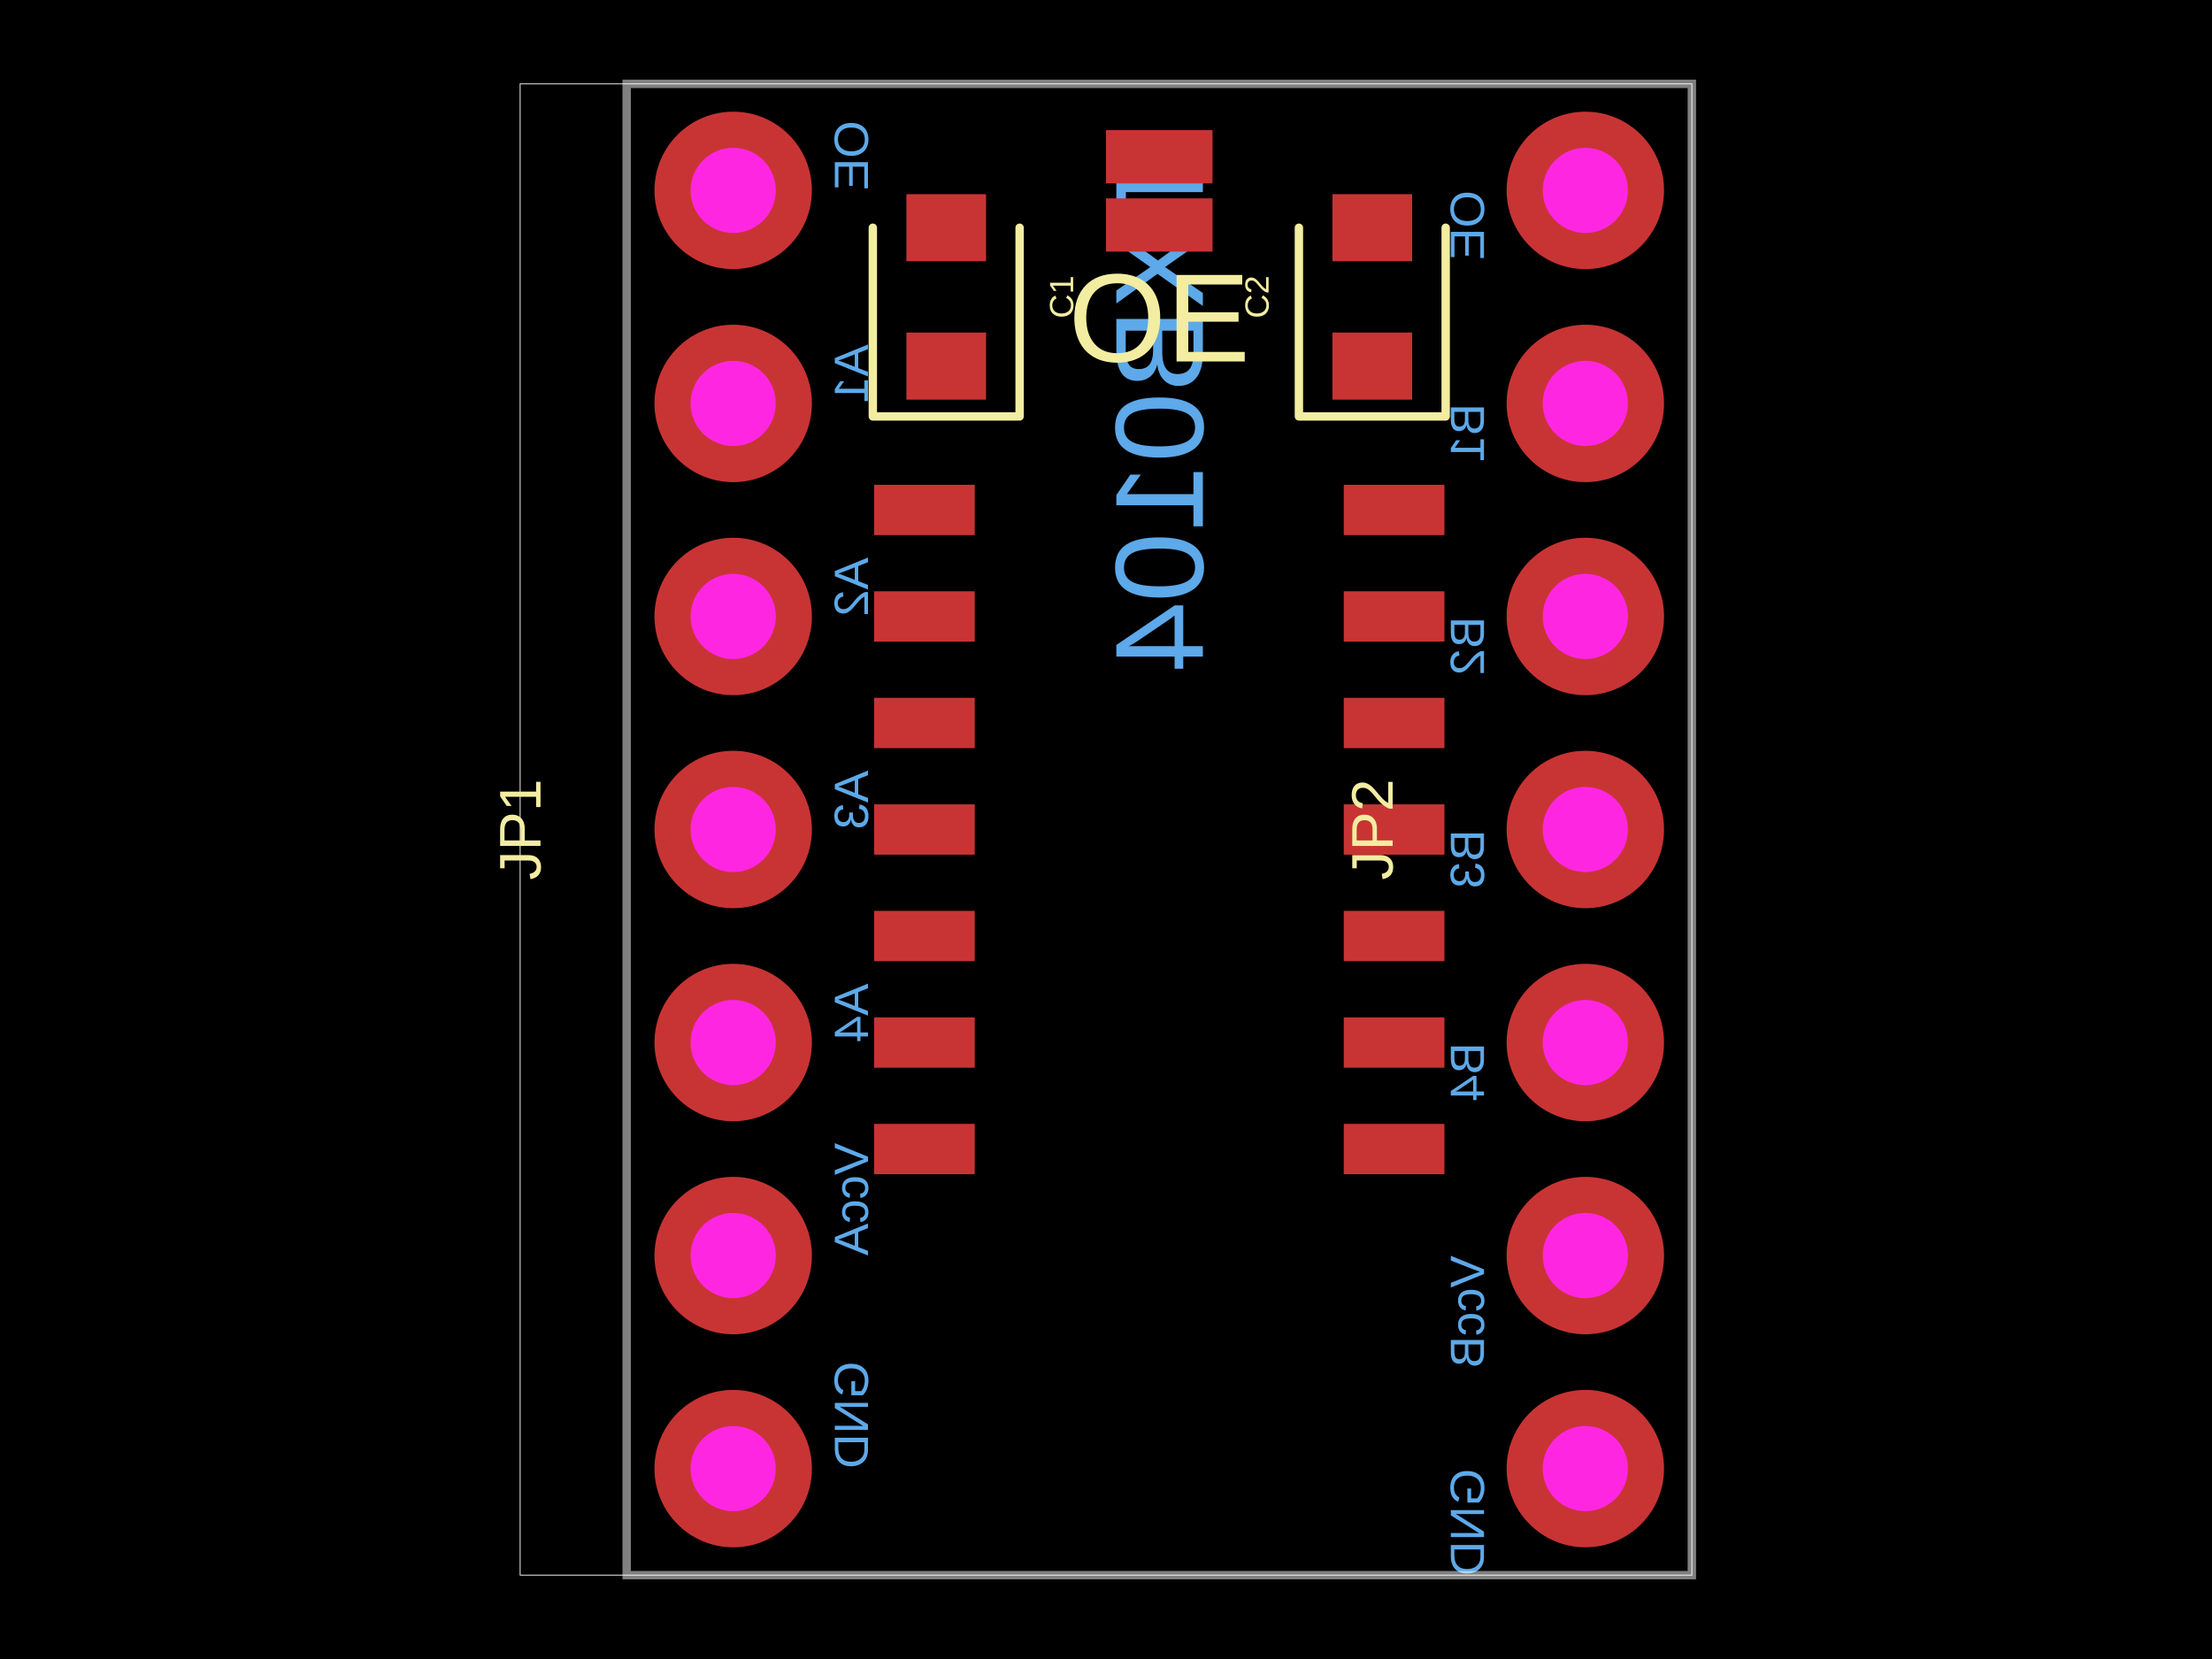
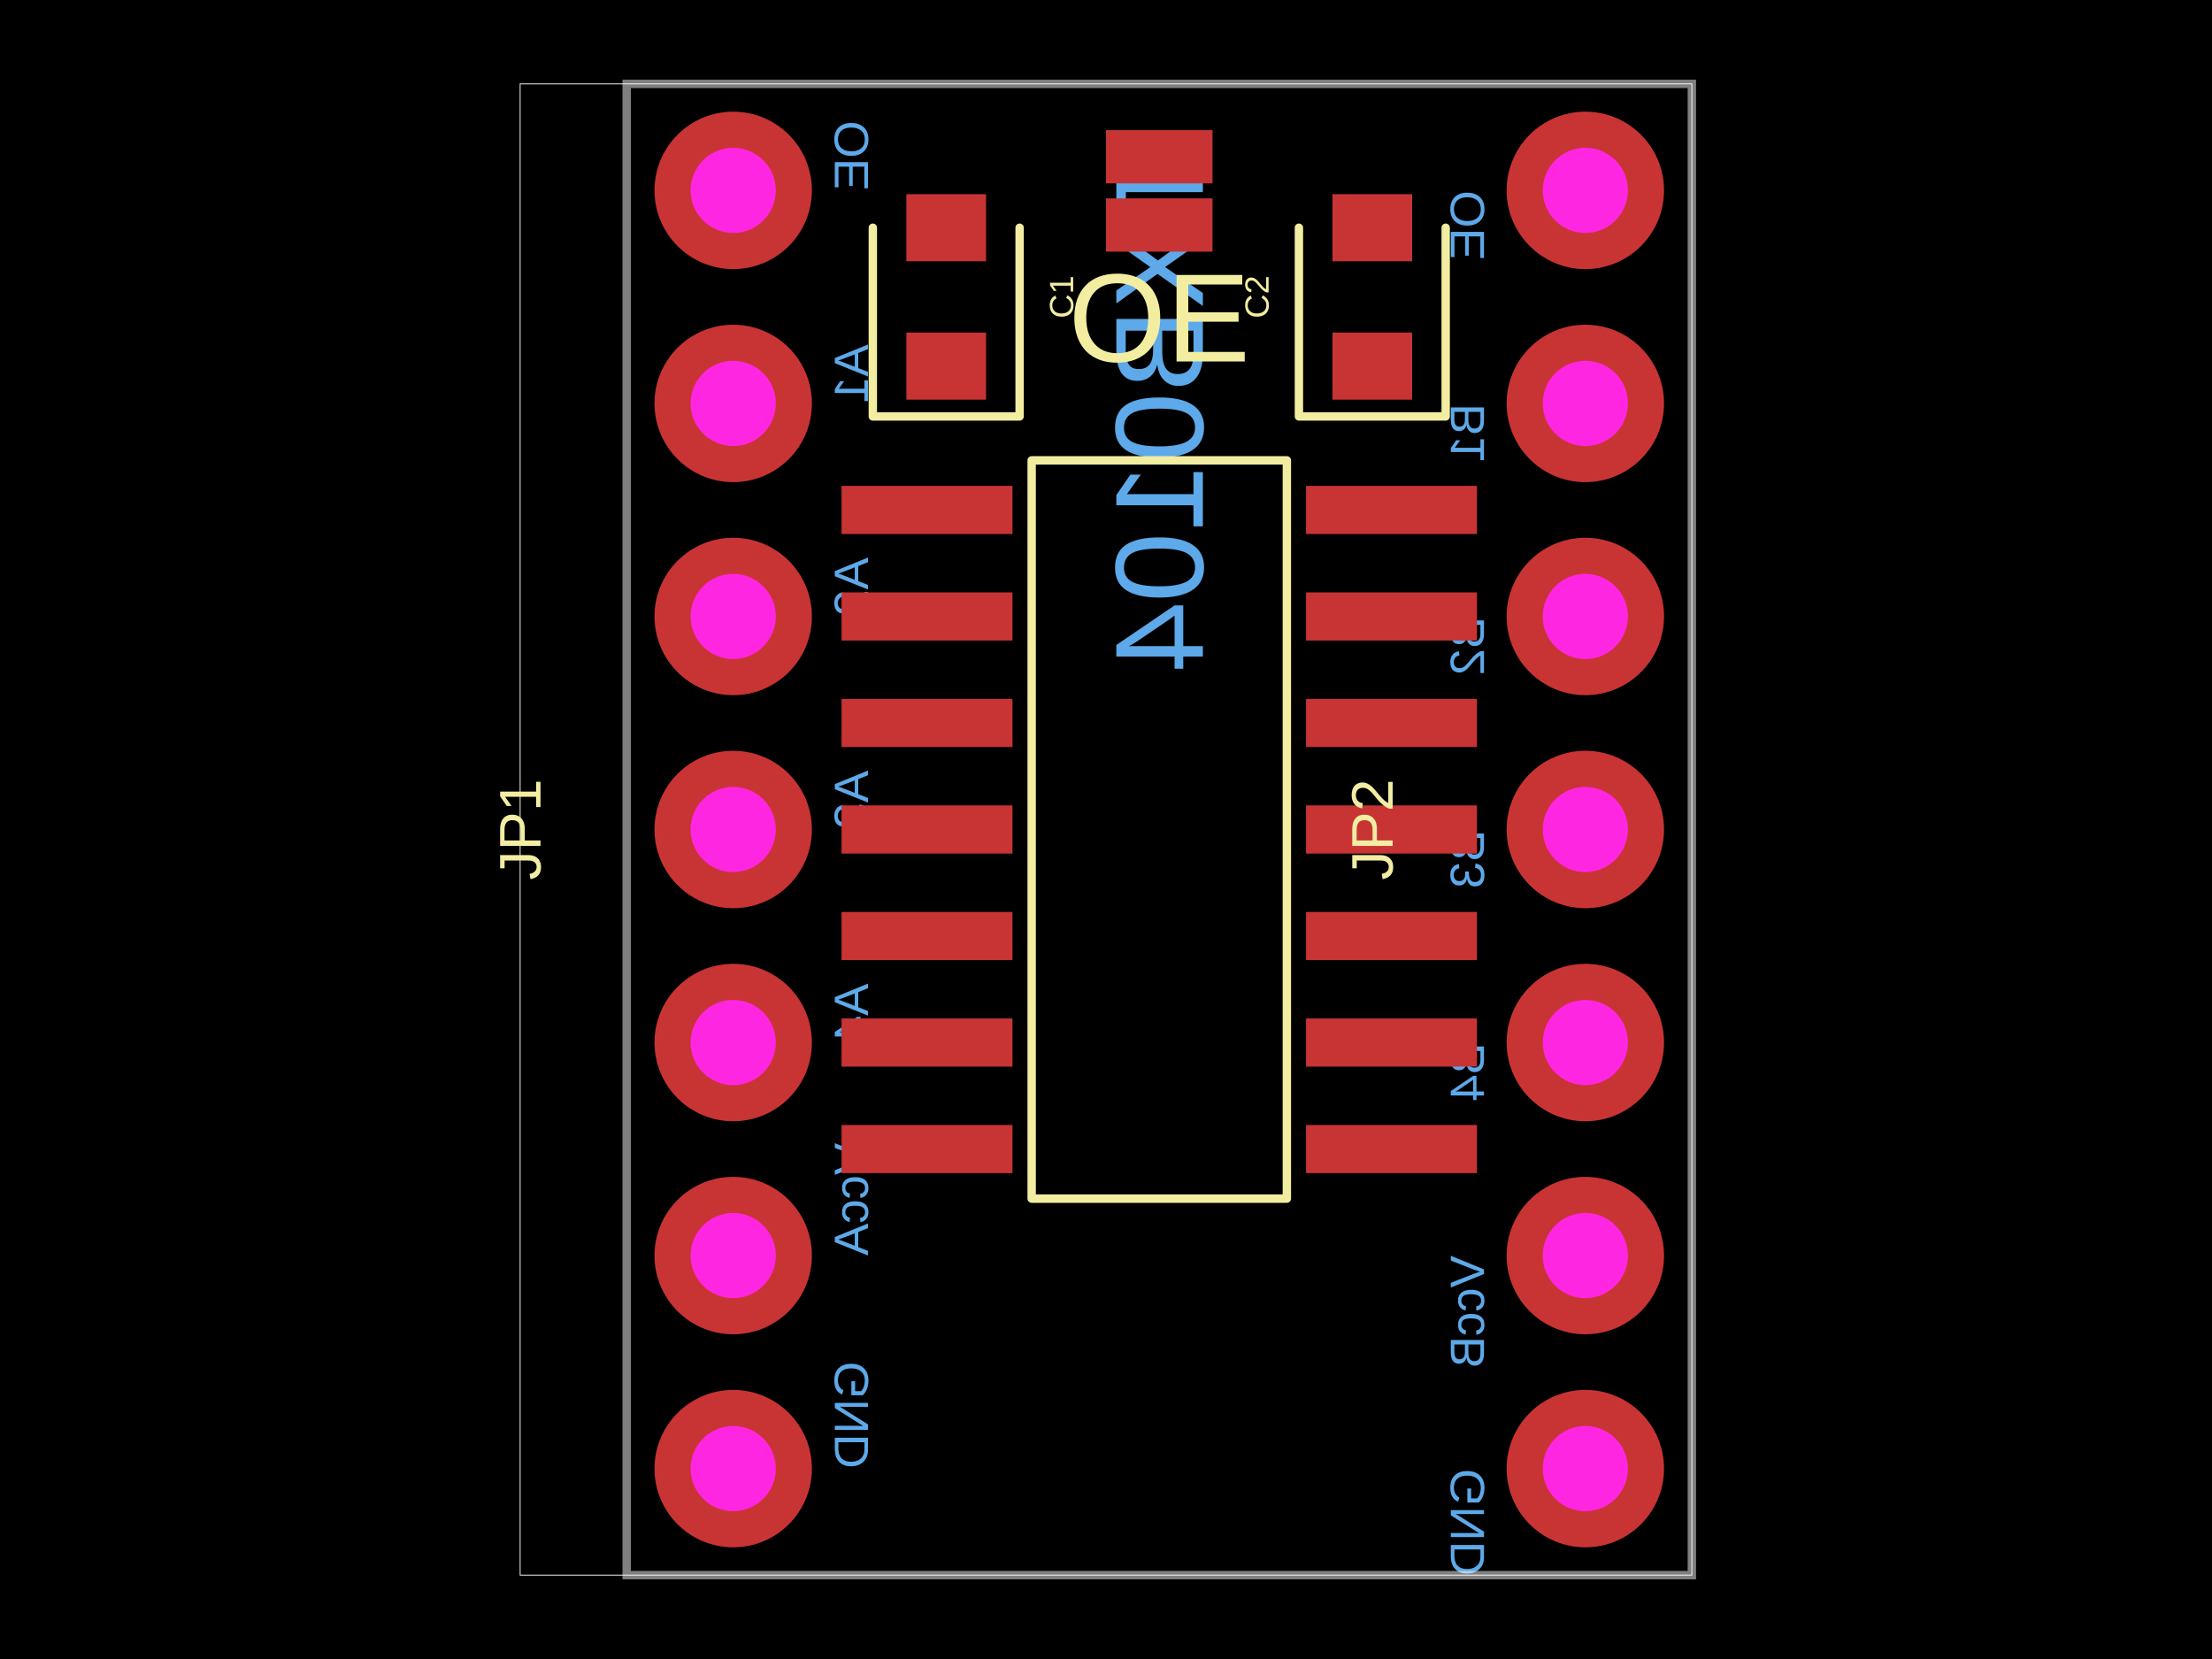
- <svg xmlns="http://www.w3.org/2000/svg" width="800" height="600" data-software-used-string="@tscircuit/core@0.0.783">
+ <svg xmlns="http://www.w3.org/2000/svg" width="800" height="600" data-software-used-string="@tscircuit/core@0.0.862">
  <style />
  <rect class="boundary" x="0" y="0" fill="#000" width="800" height="600" data-type="pcb_background" data-pcb-layer="global" />
  <rect class="pcb-boundary" fill="none" stroke="#fff" stroke-width="0.3" x="188.119" y="30.334" width="423.761" height="539.333" data-type="pcb_boundary" data-pcb-layer="global" />
  <text x="0" y="0" dx="0" dy="0" fill="#5da9e9" font-family="Arial, sans-serif" font-size="45.501" text-anchor="middle" dominant-baseline="central" transform="matrix(-6.123233995736766e-17,1,1,6.123233995736766e-17,419.2619,148.3316)" class="pcb-silkscreen-text pcb-silkscreen-bottom" data-pcb-silkscreen-text-id="null" stroke="none" data-type="pcb_silkscreen_text" data-pcb-layer="bottom">TXB0104</text>
  <text x="0" y="0" dx="0" dy="0" fill="#5da9e9" font-family="Arial, sans-serif" font-size="17.453" text-anchor="end" dominant-baseline="central" transform="matrix(-6.123233995736766e-17,1,1,6.123233995736766e-17,307.8668,531.1426)" class="pcb-silkscreen-text pcb-silkscreen-bottom" data-pcb-silkscreen-text-id="pcb_component_1" stroke="none" data-type="pcb_silkscreen_text" data-pcb-layer="bottom">GND</text>
  <text x="0" y="0" dx="0" dy="0" fill="#5da9e9" font-family="Arial, sans-serif" font-size="17.453" text-anchor="end" dominant-baseline="central" transform="matrix(-6.123233995736766e-17,1,1,6.123233995736766e-17,307.8668,454.095)" class="pcb-silkscreen-text pcb-silkscreen-bottom" data-pcb-silkscreen-text-id="pcb_component_1" stroke="none" data-type="pcb_silkscreen_text" data-pcb-layer="bottom">VccA</text>
  <text x="0" y="0" dx="0" dy="0" fill="#5da9e9" font-family="Arial, sans-serif" font-size="17.453" text-anchor="end" dominant-baseline="central" transform="matrix(-6.123233995736766e-17,1,1,6.123233995736766e-17,307.8668,377.0475)" class="pcb-silkscreen-text pcb-silkscreen-bottom" data-pcb-silkscreen-text-id="pcb_component_1" stroke="none" data-type="pcb_silkscreen_text" data-pcb-layer="bottom">A4</text>
  <text x="0" y="0" dx="0" dy="0" fill="#5da9e9" font-family="Arial, sans-serif" font-size="17.453" text-anchor="end" dominant-baseline="central" transform="matrix(-6.123233995736766e-17,1,1,6.123233995736766e-17,307.8668,300)" class="pcb-silkscreen-text pcb-silkscreen-bottom" data-pcb-silkscreen-text-id="pcb_component_1" stroke="none" data-type="pcb_silkscreen_text" data-pcb-layer="bottom">A3</text>
  <text x="0" y="0" dx="0" dy="0" fill="#5da9e9" font-family="Arial, sans-serif" font-size="17.453" text-anchor="end" dominant-baseline="central" transform="matrix(-6.123233995736766e-17,1,1,6.123233995736766e-17,307.8668,222.9525)" class="pcb-silkscreen-text pcb-silkscreen-bottom" data-pcb-silkscreen-text-id="pcb_component_1" stroke="none" data-type="pcb_silkscreen_text" data-pcb-layer="bottom">A2</text>
  <text x="0" y="0" dx="0" dy="0" fill="#5da9e9" font-family="Arial, sans-serif" font-size="17.453" text-anchor="end" dominant-baseline="central" transform="matrix(-6.123233995736766e-17,1,1,6.123233995736766e-17,307.8668,145.905)" class="pcb-silkscreen-text pcb-silkscreen-bottom" data-pcb-silkscreen-text-id="pcb_component_1" stroke="none" data-type="pcb_silkscreen_text" data-pcb-layer="bottom">A1</text>
  <text x="0" y="0" dx="0" dy="0" fill="#5da9e9" font-family="Arial, sans-serif" font-size="17.453" text-anchor="end" dominant-baseline="central" transform="matrix(-6.123233995736766e-17,1,1,6.123233995736766e-17,307.8668,68.85743)" class="pcb-silkscreen-text pcb-silkscreen-bottom" data-pcb-silkscreen-text-id="pcb_component_1" stroke="none" data-type="pcb_silkscreen_text" data-pcb-layer="bottom">OE</text>
  <text x="0" y="0" dx="0" dy="0" fill="#5da9e9" font-family="Arial, sans-serif" font-size="17.453" text-anchor="start" dominant-baseline="central" transform="matrix(-6.123233995736766e-17,1,1,6.123233995736766e-17,530.657,531.1426)" class="pcb-silkscreen-text pcb-silkscreen-bottom" data-pcb-silkscreen-text-id="pcb_component_3" stroke="none" data-type="pcb_silkscreen_text" data-pcb-layer="bottom">GND</text>
  <text x="0" y="0" dx="0" dy="0" fill="#5da9e9" font-family="Arial, sans-serif" font-size="17.453" text-anchor="start" dominant-baseline="central" transform="matrix(-6.123233995736766e-17,1,1,6.123233995736766e-17,530.657,454.095)" class="pcb-silkscreen-text pcb-silkscreen-bottom" data-pcb-silkscreen-text-id="pcb_component_3" stroke="none" data-type="pcb_silkscreen_text" data-pcb-layer="bottom">VccB</text>
  <text x="0" y="0" dx="0" dy="0" fill="#5da9e9" font-family="Arial, sans-serif" font-size="17.453" text-anchor="start" dominant-baseline="central" transform="matrix(-6.123233995736766e-17,1,1,6.123233995736766e-17,530.657,377.0475)" class="pcb-silkscreen-text pcb-silkscreen-bottom" data-pcb-silkscreen-text-id="pcb_component_3" stroke="none" data-type="pcb_silkscreen_text" data-pcb-layer="bottom">B4</text>
  <text x="0" y="0" dx="0" dy="0" fill="#5da9e9" font-family="Arial, sans-serif" font-size="17.453" text-anchor="start" dominant-baseline="central" transform="matrix(-6.123233995736766e-17,1,1,6.123233995736766e-17,530.657,300)" class="pcb-silkscreen-text pcb-silkscreen-bottom" data-pcb-silkscreen-text-id="pcb_component_3" stroke="none" data-type="pcb_silkscreen_text" data-pcb-layer="bottom">B3</text>
  <text x="0" y="0" dx="0" dy="0" fill="#5da9e9" font-family="Arial, sans-serif" font-size="17.453" text-anchor="start" dominant-baseline="central" transform="matrix(-6.123233995736766e-17,1,1,6.123233995736766e-17,530.657,222.9525)" class="pcb-silkscreen-text pcb-silkscreen-bottom" data-pcb-silkscreen-text-id="pcb_component_3" stroke="none" data-type="pcb_silkscreen_text" data-pcb-layer="bottom">B2</text>
  <text x="0" y="0" dx="0" dy="0" fill="#5da9e9" font-family="Arial, sans-serif" font-size="17.453" text-anchor="start" dominant-baseline="central" transform="matrix(-6.123233995736766e-17,1,1,6.123233995736766e-17,530.657,145.905)" class="pcb-silkscreen-text pcb-silkscreen-bottom" data-pcb-silkscreen-text-id="pcb_component_3" stroke="none" data-type="pcb_silkscreen_text" data-pcb-layer="bottom">B1</text>
  <text x="0" y="0" dx="0" dy="0" fill="#5da9e9" font-family="Arial, sans-serif" font-size="17.453" text-anchor="start" dominant-baseline="central" transform="matrix(-6.123233995736766e-17,1,1,6.123233995736766e-17,530.657,68.85743)" class="pcb-silkscreen-text pcb-silkscreen-bottom" data-pcb-silkscreen-text-id="pcb_component_3" stroke="none" data-type="pcb_silkscreen_text" data-pcb-layer="bottom">OE</text>
  <path class="pcb-board" d="M 226.643 569.666 L 611.881 569.666 L 611.881 30.334 L 226.643 30.334 Z" fill="none" stroke="rgba(255, 255, 255, 0.5)" stroke-width="3.033" data-type="pcb_board" data-pcb-layer="board" />
+   <rect class="pcb-pad" fill="rgb(200, 52, 52)" x="304.355" y="175.723" width="61.82" height="17.411" data-type="pcb_smtpad" data-pcb-layer="top" />
+   <rect class="pcb-pad" fill="rgb(200, 52, 52)" x="304.355" y="214.247" width="61.82" height="17.411" data-type="pcb_smtpad" data-pcb-layer="top" />
+   <rect class="pcb-pad" fill="rgb(200, 52, 52)" x="304.355" y="252.771" width="61.82" height="17.411" data-type="pcb_smtpad" data-pcb-layer="top" />
+   <rect class="pcb-pad" fill="rgb(200, 52, 52)" x="304.355" y="291.294" width="61.82" height="17.411" data-type="pcb_smtpad" data-pcb-layer="top" />
+   <rect class="pcb-pad" fill="rgb(200, 52, 52)" x="304.355" y="329.818" width="61.82" height="17.411" data-type="pcb_smtpad" data-pcb-layer="top" />
+   <rect class="pcb-pad" fill="rgb(200, 52, 52)" x="304.355" y="368.342" width="61.82" height="17.411" data-type="pcb_smtpad" data-pcb-layer="top" />
+   <rect class="pcb-pad" fill="rgb(200, 52, 52)" x="304.355" y="406.866" width="61.82" height="17.411" data-type="pcb_smtpad" data-pcb-layer="top" />
+   <rect class="pcb-pad" fill="rgb(200, 52, 52)" x="472.349" y="175.723" width="61.82" height="17.411" data-type="pcb_smtpad" data-pcb-layer="top" />
+   <rect class="pcb-pad" fill="rgb(200, 52, 52)" x="472.349" y="214.247" width="61.82" height="17.411" data-type="pcb_smtpad" data-pcb-layer="top" />
+   <rect class="pcb-pad" fill="rgb(200, 52, 52)" x="472.349" y="252.771" width="61.82" height="17.411" data-type="pcb_smtpad" data-pcb-layer="top" />
+   <rect class="pcb-pad" fill="rgb(200, 52, 52)" x="472.349" y="291.294" width="61.82" height="17.411" data-type="pcb_smtpad" data-pcb-layer="top" />
+   <rect class="pcb-pad" fill="rgb(200, 52, 52)" x="472.349" y="329.818" width="61.82" height="17.411" data-type="pcb_smtpad" data-pcb-layer="top" />
+   <rect class="pcb-pad" fill="rgb(200, 52, 52)" x="472.349" y="368.342" width="61.82" height="17.411" data-type="pcb_smtpad" data-pcb-layer="top" />
+   <rect class="pcb-pad" fill="rgb(200, 52, 52)" x="472.349" y="406.866" width="61.82" height="17.411" data-type="pcb_smtpad" data-pcb-layer="top" />
+   <rect class="pcb-pad" fill="rgb(200, 52, 52)" x="400" y="47.066" width="38.524" height="19.262" data-type="pcb_smtpad" data-pcb-layer="top" />
+   <rect class="pcb-pad" fill="rgb(200, 52, 52)" x="400" y="71.745" width="38.524" height="19.262" data-type="pcb_smtpad" data-pcb-layer="top" />
+   <rect class="pcb-pad" fill="rgb(200, 52, 52)" x="327.806" y="120.273" width="28.817" height="24.267" data-type="pcb_smtpad" data-pcb-layer="top" />
+   <rect class="pcb-pad" fill="rgb(200, 52, 52)" x="327.806" y="70.222" width="28.817" height="24.267" data-type="pcb_smtpad" data-pcb-layer="top" />
+   <rect class="pcb-pad" fill="rgb(200, 52, 52)" x="481.901" y="120.273" width="28.817" height="24.267" data-type="pcb_smtpad" data-pcb-layer="top" />
+   <rect class="pcb-pad" fill="rgb(200, 52, 52)" x="481.901" y="70.222" width="28.817" height="24.267" data-type="pcb_smtpad" data-pcb-layer="top" />
+   <text x="0" y="0" dx="0" dy="0" fill="#f2eda1" font-family="Arial, sans-serif" font-size="45.501" text-anchor="middle" dominant-baseline="central" transform="matrix(1,0,0,1,419.2619,114.9646)" class="pcb-silkscreen-text pcb-silkscreen-top" data-pcb-silkscreen-text-id="null" stroke="none" data-type="pcb_silkscreen_text" data-pcb-layer="top">OE</text>
+   <path class="pcb-silkscreen pcb-silkscreen-top" d="M 373.113 166.495 L 465.413 166.495 L 465.413 433.505 L 373.113 433.505 L 373.113 166.495 Z" fill="none" stroke="#f2eda1" stroke-width="3.033" stroke-linecap="round" stroke-linejoin="round" data-pcb-component-id="pcb_component_0" data-pcb-silkscreen-path-id="pcb_silkscreen_path_0" data-type="pcb_silkscreen_path" data-pcb-layer="top" />
+   <text x="0" y="0" dx="0" dy="0" fill="#f2eda1" font-family="Arial, sans-serif" font-size="21.234" text-anchor="middle" dominant-baseline="central" transform="matrix(6.123233995736766e-17,-1,1,6.123233995736766e-17,188.1193,300)" class="pcb-silkscreen-text pcb-silkscreen-top" data-pcb-silkscreen-text-id="pcb_component_1" stroke="none" data-type="pcb_silkscreen_text" data-pcb-layer="top">JP1</text>
+   <text x="0" y="0" dx="0" dy="0" fill="#f2eda1" font-family="Arial, sans-serif" font-size="21.234" text-anchor="middle" dominant-baseline="central" transform="matrix(6.123233995736766e-17,-1,1,6.123233995736766e-17,496.3094,300)" class="pcb-silkscreen-text pcb-silkscreen-top" data-pcb-silkscreen-text-id="pcb_component_3" stroke="none" data-type="pcb_silkscreen_text" data-pcb-layer="top">JP2</text>
+   <path class="pcb-silkscreen pcb-silkscreen-top" d="M 315.672 82.356 L 315.672 150.607 L 368.756 150.607 L 368.756 82.356" fill="none" stroke="#f2eda1" stroke-width="3.033" stroke-linecap="round" stroke-linejoin="round" data-pcb-component-id="pcb_component_4" data-pcb-silkscreen-path-id="pcb_silkscreen_path_1" data-type="pcb_silkscreen_path" data-pcb-layer="top" />
+   <text x="0" y="0" dx="0" dy="0" fill="#f2eda1" font-family="Arial, sans-serif" font-size="12.133" text-anchor="middle" dominant-baseline="central" transform="matrix(6.123233995736766e-17,-1,1,6.123233995736766e-17,383.9232,107.3812)" class="pcb-silkscreen-text pcb-silkscreen-top" data-pcb-silkscreen-text-id="pcb_component_4" stroke="none" data-type="pcb_silkscreen_text" data-pcb-layer="top">C1</text>
+   <path class="pcb-silkscreen pcb-silkscreen-top" d="M 469.767 82.356 L 469.767 150.607 L 522.851 150.607 L 522.851 82.356" fill="none" stroke="#f2eda1" stroke-width="3.033" stroke-linecap="round" stroke-linejoin="round" data-pcb-component-id="pcb_component_5" data-pcb-silkscreen-path-id="pcb_silkscreen_path_2" data-type="pcb_silkscreen_path" data-pcb-layer="top" />
+   <text x="0" y="0" dx="0" dy="0" fill="#f2eda1" font-family="Arial, sans-serif" font-size="12.133" text-anchor="middle" dominant-baseline="central" transform="matrix(6.123233995736766e-17,-1,1,6.123233995736766e-17,454.6006,107.3812)" class="pcb-silkscreen-text pcb-silkscreen-top" data-pcb-silkscreen-text-id="pcb_component_5" stroke="none" data-type="pcb_silkscreen_text" data-pcb-layer="top">C2</text>
  <g data-type="pcb_plated_hole" data-pcb-layer="through">
    <circle class="pcb-hole-outer" fill="rgb(200, 52, 52)" cx="265.167" cy="531.143" r="28.467" data-type="pcb_plated_hole" data-pcb-layer="top" />
    <circle class="pcb-hole-inner" fill="#FF26E2" cx="265.167" cy="531.143" r="15.41" data-type="pcb_plated_hole_drill" data-pcb-layer="drill" />
  </g>
  <g data-type="pcb_plated_hole" data-pcb-layer="through">
    <circle class="pcb-hole-outer" fill="rgb(200, 52, 52)" cx="265.167" cy="454.095" r="28.467" data-type="pcb_plated_hole" data-pcb-layer="top" />
    <circle class="pcb-hole-inner" fill="#FF26E2" cx="265.167" cy="454.095" r="15.41" data-type="pcb_plated_hole_drill" data-pcb-layer="drill" />
  </g>
  <g data-type="pcb_plated_hole" data-pcb-layer="through">
    <circle class="pcb-hole-outer" fill="rgb(200, 52, 52)" cx="265.167" cy="377.048" r="28.467" data-type="pcb_plated_hole" data-pcb-layer="top" />
    <circle class="pcb-hole-inner" fill="#FF26E2" cx="265.167" cy="377.048" r="15.41" data-type="pcb_plated_hole_drill" data-pcb-layer="drill" />
  </g>
  <g data-type="pcb_plated_hole" data-pcb-layer="through">
    <circle class="pcb-hole-outer" fill="rgb(200, 52, 52)" cx="265.167" cy="300" r="28.467" data-type="pcb_plated_hole" data-pcb-layer="top" />
    <circle class="pcb-hole-inner" fill="#FF26E2" cx="265.167" cy="300" r="15.41" data-type="pcb_plated_hole_drill" data-pcb-layer="drill" />
  </g>
  <g data-type="pcb_plated_hole" data-pcb-layer="through">
    <circle class="pcb-hole-outer" fill="rgb(200, 52, 52)" cx="265.167" cy="222.952" r="28.467" data-type="pcb_plated_hole" data-pcb-layer="top" />
    <circle class="pcb-hole-inner" fill="#FF26E2" cx="265.167" cy="222.952" r="15.41" data-type="pcb_plated_hole_drill" data-pcb-layer="drill" />
  </g>
  <g data-type="pcb_plated_hole" data-pcb-layer="through">
    <circle class="pcb-hole-outer" fill="rgb(200, 52, 52)" cx="265.167" cy="145.905" r="28.467" data-type="pcb_plated_hole" data-pcb-layer="top" />
    <circle class="pcb-hole-inner" fill="#FF26E2" cx="265.167" cy="145.905" r="15.41" data-type="pcb_plated_hole_drill" data-pcb-layer="drill" />
  </g>
  <g data-type="pcb_plated_hole" data-pcb-layer="through">
    <circle class="pcb-hole-outer" fill="rgb(200, 52, 52)" cx="265.167" cy="68.857" r="28.467" data-type="pcb_plated_hole" data-pcb-layer="top" />
    <circle class="pcb-hole-inner" fill="#FF26E2" cx="265.167" cy="68.857" r="15.41" data-type="pcb_plated_hole_drill" data-pcb-layer="drill" />
  </g>
  <g data-type="pcb_plated_hole" data-pcb-layer="through">
    <circle class="pcb-hole-outer" fill="rgb(200, 52, 52)" cx="573.357" cy="531.143" r="28.467" data-type="pcb_plated_hole" data-pcb-layer="top" />
    <circle class="pcb-hole-inner" fill="#FF26E2" cx="573.357" cy="531.143" r="15.41" data-type="pcb_plated_hole_drill" data-pcb-layer="drill" />
  </g>
  <g data-type="pcb_plated_hole" data-pcb-layer="through">
    <circle class="pcb-hole-outer" fill="rgb(200, 52, 52)" cx="573.357" cy="454.095" r="28.467" data-type="pcb_plated_hole" data-pcb-layer="top" />
    <circle class="pcb-hole-inner" fill="#FF26E2" cx="573.357" cy="454.095" r="15.41" data-type="pcb_plated_hole_drill" data-pcb-layer="drill" />
  </g>
  <g data-type="pcb_plated_hole" data-pcb-layer="through">
    <circle class="pcb-hole-outer" fill="rgb(200, 52, 52)" cx="573.357" cy="377.048" r="28.467" data-type="pcb_plated_hole" data-pcb-layer="top" />
    <circle class="pcb-hole-inner" fill="#FF26E2" cx="573.357" cy="377.048" r="15.41" data-type="pcb_plated_hole_drill" data-pcb-layer="drill" />
  </g>
  <g data-type="pcb_plated_hole" data-pcb-layer="through">
    <circle class="pcb-hole-outer" fill="rgb(200, 52, 52)" cx="573.357" cy="300" r="28.467" data-type="pcb_plated_hole" data-pcb-layer="top" />
    <circle class="pcb-hole-inner" fill="#FF26E2" cx="573.357" cy="300" r="15.41" data-type="pcb_plated_hole_drill" data-pcb-layer="drill" />
  </g>
  <g data-type="pcb_plated_hole" data-pcb-layer="through">
    <circle class="pcb-hole-outer" fill="rgb(200, 52, 52)" cx="573.357" cy="222.952" r="28.467" data-type="pcb_plated_hole" data-pcb-layer="top" />
    <circle class="pcb-hole-inner" fill="#FF26E2" cx="573.357" cy="222.952" r="15.41" data-type="pcb_plated_hole_drill" data-pcb-layer="drill" />
  </g>
  <g data-type="pcb_plated_hole" data-pcb-layer="through">
    <circle class="pcb-hole-outer" fill="rgb(200, 52, 52)" cx="573.357" cy="145.905" r="28.467" data-type="pcb_plated_hole" data-pcb-layer="top" />
    <circle class="pcb-hole-inner" fill="#FF26E2" cx="573.357" cy="145.905" r="15.41" data-type="pcb_plated_hole_drill" data-pcb-layer="drill" />
  </g>
  <g data-type="pcb_plated_hole" data-pcb-layer="through">
    <circle class="pcb-hole-outer" fill="rgb(200, 52, 52)" cx="573.357" cy="68.857" r="28.467" data-type="pcb_plated_hole" data-pcb-layer="top" />
    <circle class="pcb-hole-inner" fill="#FF26E2" cx="573.357" cy="68.857" r="15.41" data-type="pcb_plated_hole_drill" data-pcb-layer="drill" />
  </g>
-   <rect class="pcb-pad" fill="rgb(200, 52, 52)" x="316.127" y="175.329" width="36.4" height="18.2" data-type="pcb_smtpad" data-pcb-layer="top" />
-   <rect class="pcb-pad" fill="rgb(200, 52, 52)" x="316.127" y="213.852" width="36.4" height="18.2" data-type="pcb_smtpad" data-pcb-layer="top" />
-   <rect class="pcb-pad" fill="rgb(200, 52, 52)" x="316.127" y="252.376" width="36.4" height="18.2" data-type="pcb_smtpad" data-pcb-layer="top" />
-   <rect class="pcb-pad" fill="rgb(200, 52, 52)" x="316.127" y="290.9" width="36.4" height="18.2" data-type="pcb_smtpad" data-pcb-layer="top" />
-   <rect class="pcb-pad" fill="rgb(200, 52, 52)" x="316.127" y="329.424" width="36.4" height="18.2" data-type="pcb_smtpad" data-pcb-layer="top" />
-   <rect class="pcb-pad" fill="rgb(200, 52, 52)" x="316.127" y="367.947" width="36.4" height="18.2" data-type="pcb_smtpad" data-pcb-layer="top" />
-   <rect class="pcb-pad" fill="rgb(200, 52, 52)" x="316.127" y="406.471" width="36.4" height="18.2" data-type="pcb_smtpad" data-pcb-layer="top" />
-   <rect class="pcb-pad" fill="rgb(200, 52, 52)" x="485.996" y="406.471" width="36.4" height="18.2" data-type="pcb_smtpad" data-pcb-layer="top" />
-   <rect class="pcb-pad" fill="rgb(200, 52, 52)" x="485.996" y="367.947" width="36.4" height="18.2" data-type="pcb_smtpad" data-pcb-layer="top" />
-   <rect class="pcb-pad" fill="rgb(200, 52, 52)" x="485.996" y="329.424" width="36.4" height="18.2" data-type="pcb_smtpad" data-pcb-layer="top" />
-   <rect class="pcb-pad" fill="rgb(200, 52, 52)" x="485.996" y="290.9" width="36.4" height="18.2" data-type="pcb_smtpad" data-pcb-layer="top" />
-   <rect class="pcb-pad" fill="rgb(200, 52, 52)" x="485.996" y="252.376" width="36.4" height="18.2" data-type="pcb_smtpad" data-pcb-layer="top" />
-   <rect class="pcb-pad" fill="rgb(200, 52, 52)" x="485.996" y="213.852" width="36.4" height="18.2" data-type="pcb_smtpad" data-pcb-layer="top" />
-   <rect class="pcb-pad" fill="rgb(200, 52, 52)" x="485.996" y="175.329" width="36.4" height="18.2" data-type="pcb_smtpad" data-pcb-layer="top" />
-   <rect class="pcb-pad" fill="rgb(200, 52, 52)" x="400" y="47.066" width="38.524" height="19.262" data-type="pcb_smtpad" data-pcb-layer="top" />
-   <rect class="pcb-pad" fill="rgb(200, 52, 52)" x="400" y="71.745" width="38.524" height="19.262" data-type="pcb_smtpad" data-pcb-layer="top" />
-   <rect class="pcb-pad" fill="rgb(200, 52, 52)" x="327.806" y="120.273" width="28.817" height="24.267" data-type="pcb_smtpad" data-pcb-layer="top" />
-   <rect class="pcb-pad" fill="rgb(200, 52, 52)" x="327.806" y="70.222" width="28.817" height="24.267" data-type="pcb_smtpad" data-pcb-layer="top" />
-   <rect class="pcb-pad" fill="rgb(200, 52, 52)" x="481.901" y="120.273" width="28.817" height="24.267" data-type="pcb_smtpad" data-pcb-layer="top" />
-   <rect class="pcb-pad" fill="rgb(200, 52, 52)" x="481.901" y="70.222" width="28.817" height="24.267" data-type="pcb_smtpad" data-pcb-layer="top" />
-   <text x="0" y="0" dx="0" dy="0" fill="#f2eda1" font-family="Arial, sans-serif" font-size="45.501" text-anchor="middle" dominant-baseline="central" transform="matrix(1,0,0,1,419.2619,114.9646)" class="pcb-silkscreen-text pcb-silkscreen-top" data-pcb-silkscreen-text-id="null" stroke="none" data-type="pcb_silkscreen_text" data-pcb-layer="top">OE</text>
-   <text x="0" y="0" dx="0" dy="0" fill="#f2eda1" font-family="Arial, sans-serif" font-size="21.234" text-anchor="middle" dominant-baseline="central" transform="matrix(6.123233995736766e-17,-1,1,6.123233995736766e-17,188.1193,300)" class="pcb-silkscreen-text pcb-silkscreen-top" data-pcb-silkscreen-text-id="pcb_component_1" stroke="none" data-type="pcb_silkscreen_text" data-pcb-layer="top">JP1</text>
-   <text x="0" y="0" dx="0" dy="0" fill="#f2eda1" font-family="Arial, sans-serif" font-size="21.234" text-anchor="middle" dominant-baseline="central" transform="matrix(6.123233995736766e-17,-1,1,6.123233995736766e-17,496.3094,300)" class="pcb-silkscreen-text pcb-silkscreen-top" data-pcb-silkscreen-text-id="pcb_component_3" stroke="none" data-type="pcb_silkscreen_text" data-pcb-layer="top">JP2</text>
-   <path class="pcb-silkscreen pcb-silkscreen-top" d="M 315.672 82.356 L 315.672 150.607 L 368.756 150.607 L 368.756 82.356" fill="none" stroke="#f2eda1" stroke-width="3.033" stroke-linecap="round" stroke-linejoin="round" data-pcb-component-id="pcb_component_4" data-pcb-silkscreen-path-id="pcb_silkscreen_path_0" data-type="pcb_silkscreen_path" data-pcb-layer="top" />
-   <text x="0" y="0" dx="0" dy="0" fill="#f2eda1" font-family="Arial, sans-serif" font-size="12.133" text-anchor="middle" dominant-baseline="central" transform="matrix(6.123233995736766e-17,-1,1,6.123233995736766e-17,383.9232,107.3812)" class="pcb-silkscreen-text pcb-silkscreen-top" data-pcb-silkscreen-text-id="pcb_component_4" stroke="none" data-type="pcb_silkscreen_text" data-pcb-layer="top">C1</text>
-   <path class="pcb-silkscreen pcb-silkscreen-top" d="M 469.767 82.356 L 469.767 150.607 L 522.851 150.607 L 522.851 82.356" fill="none" stroke="#f2eda1" stroke-width="3.033" stroke-linecap="round" stroke-linejoin="round" data-pcb-component-id="pcb_component_5" data-pcb-silkscreen-path-id="pcb_silkscreen_path_1" data-type="pcb_silkscreen_path" data-pcb-layer="top" />
-   <text x="0" y="0" dx="0" dy="0" fill="#f2eda1" font-family="Arial, sans-serif" font-size="12.133" text-anchor="middle" dominant-baseline="central" transform="matrix(6.123233995736766e-17,-1,1,6.123233995736766e-17,454.6006,107.3812)" class="pcb-silkscreen-text pcb-silkscreen-top" data-pcb-silkscreen-text-id="pcb_component_5" stroke="none" data-type="pcb_silkscreen_text" data-pcb-layer="top">C2</text>
</svg>
